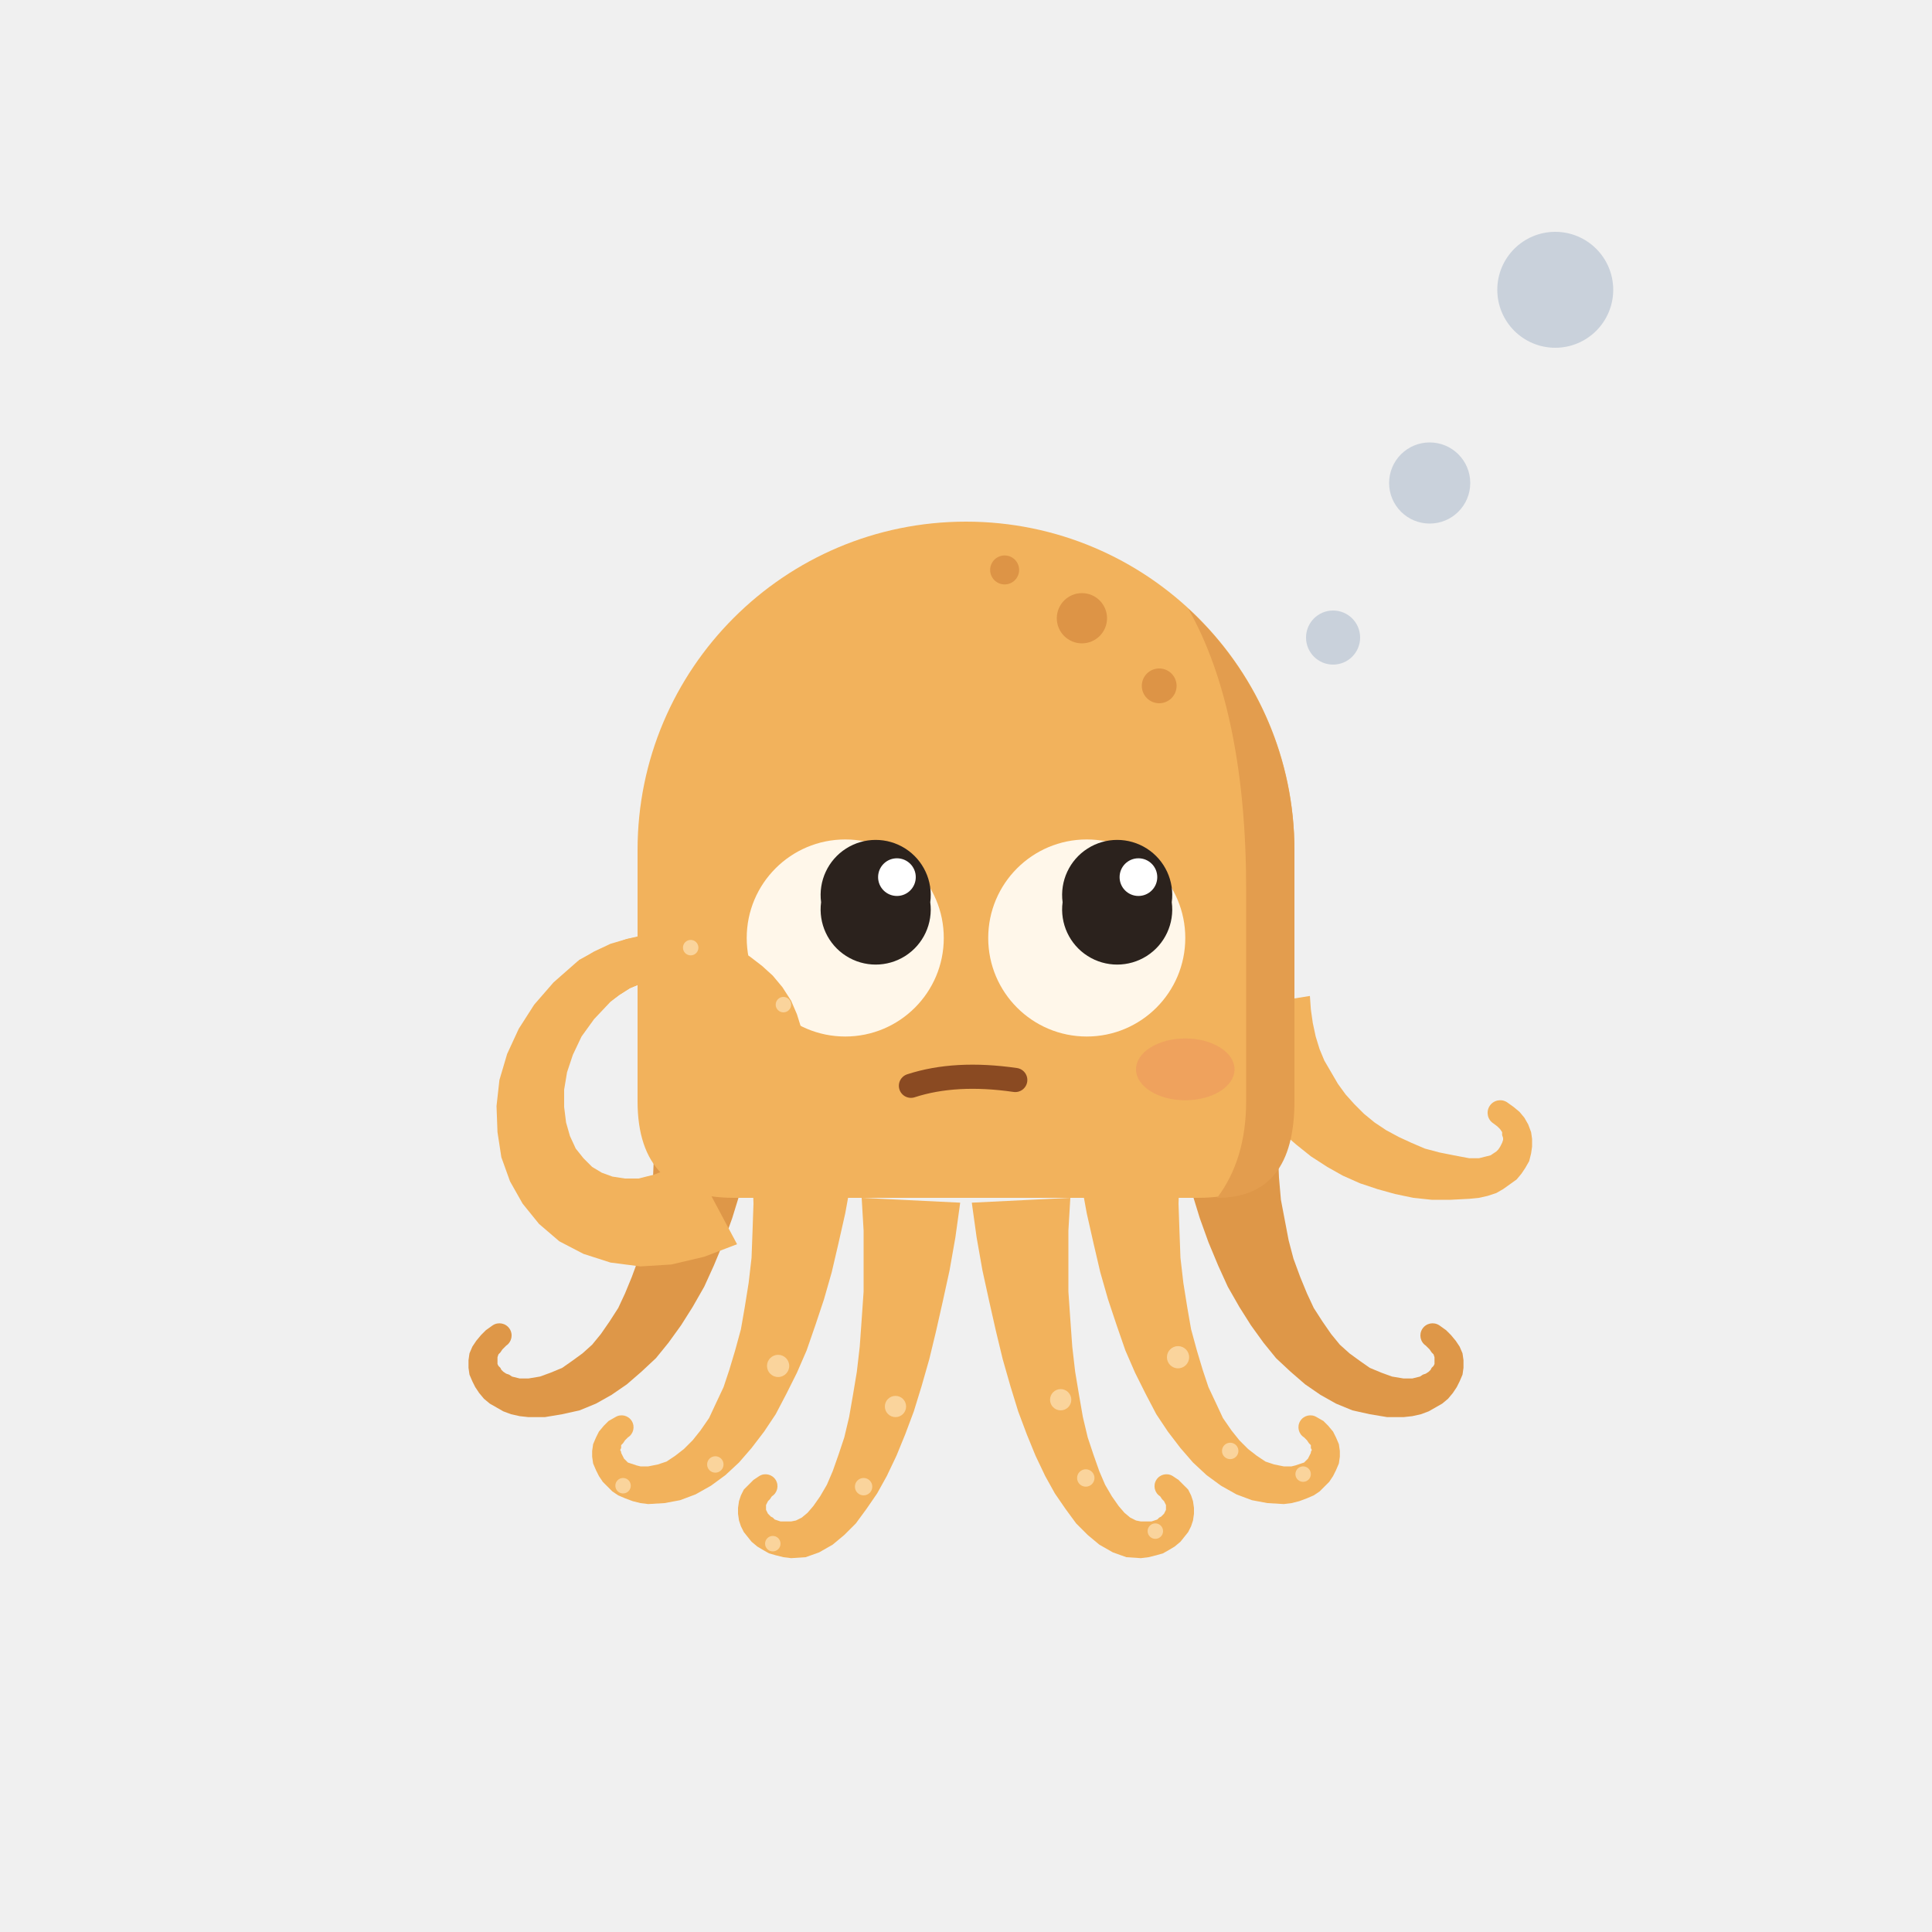
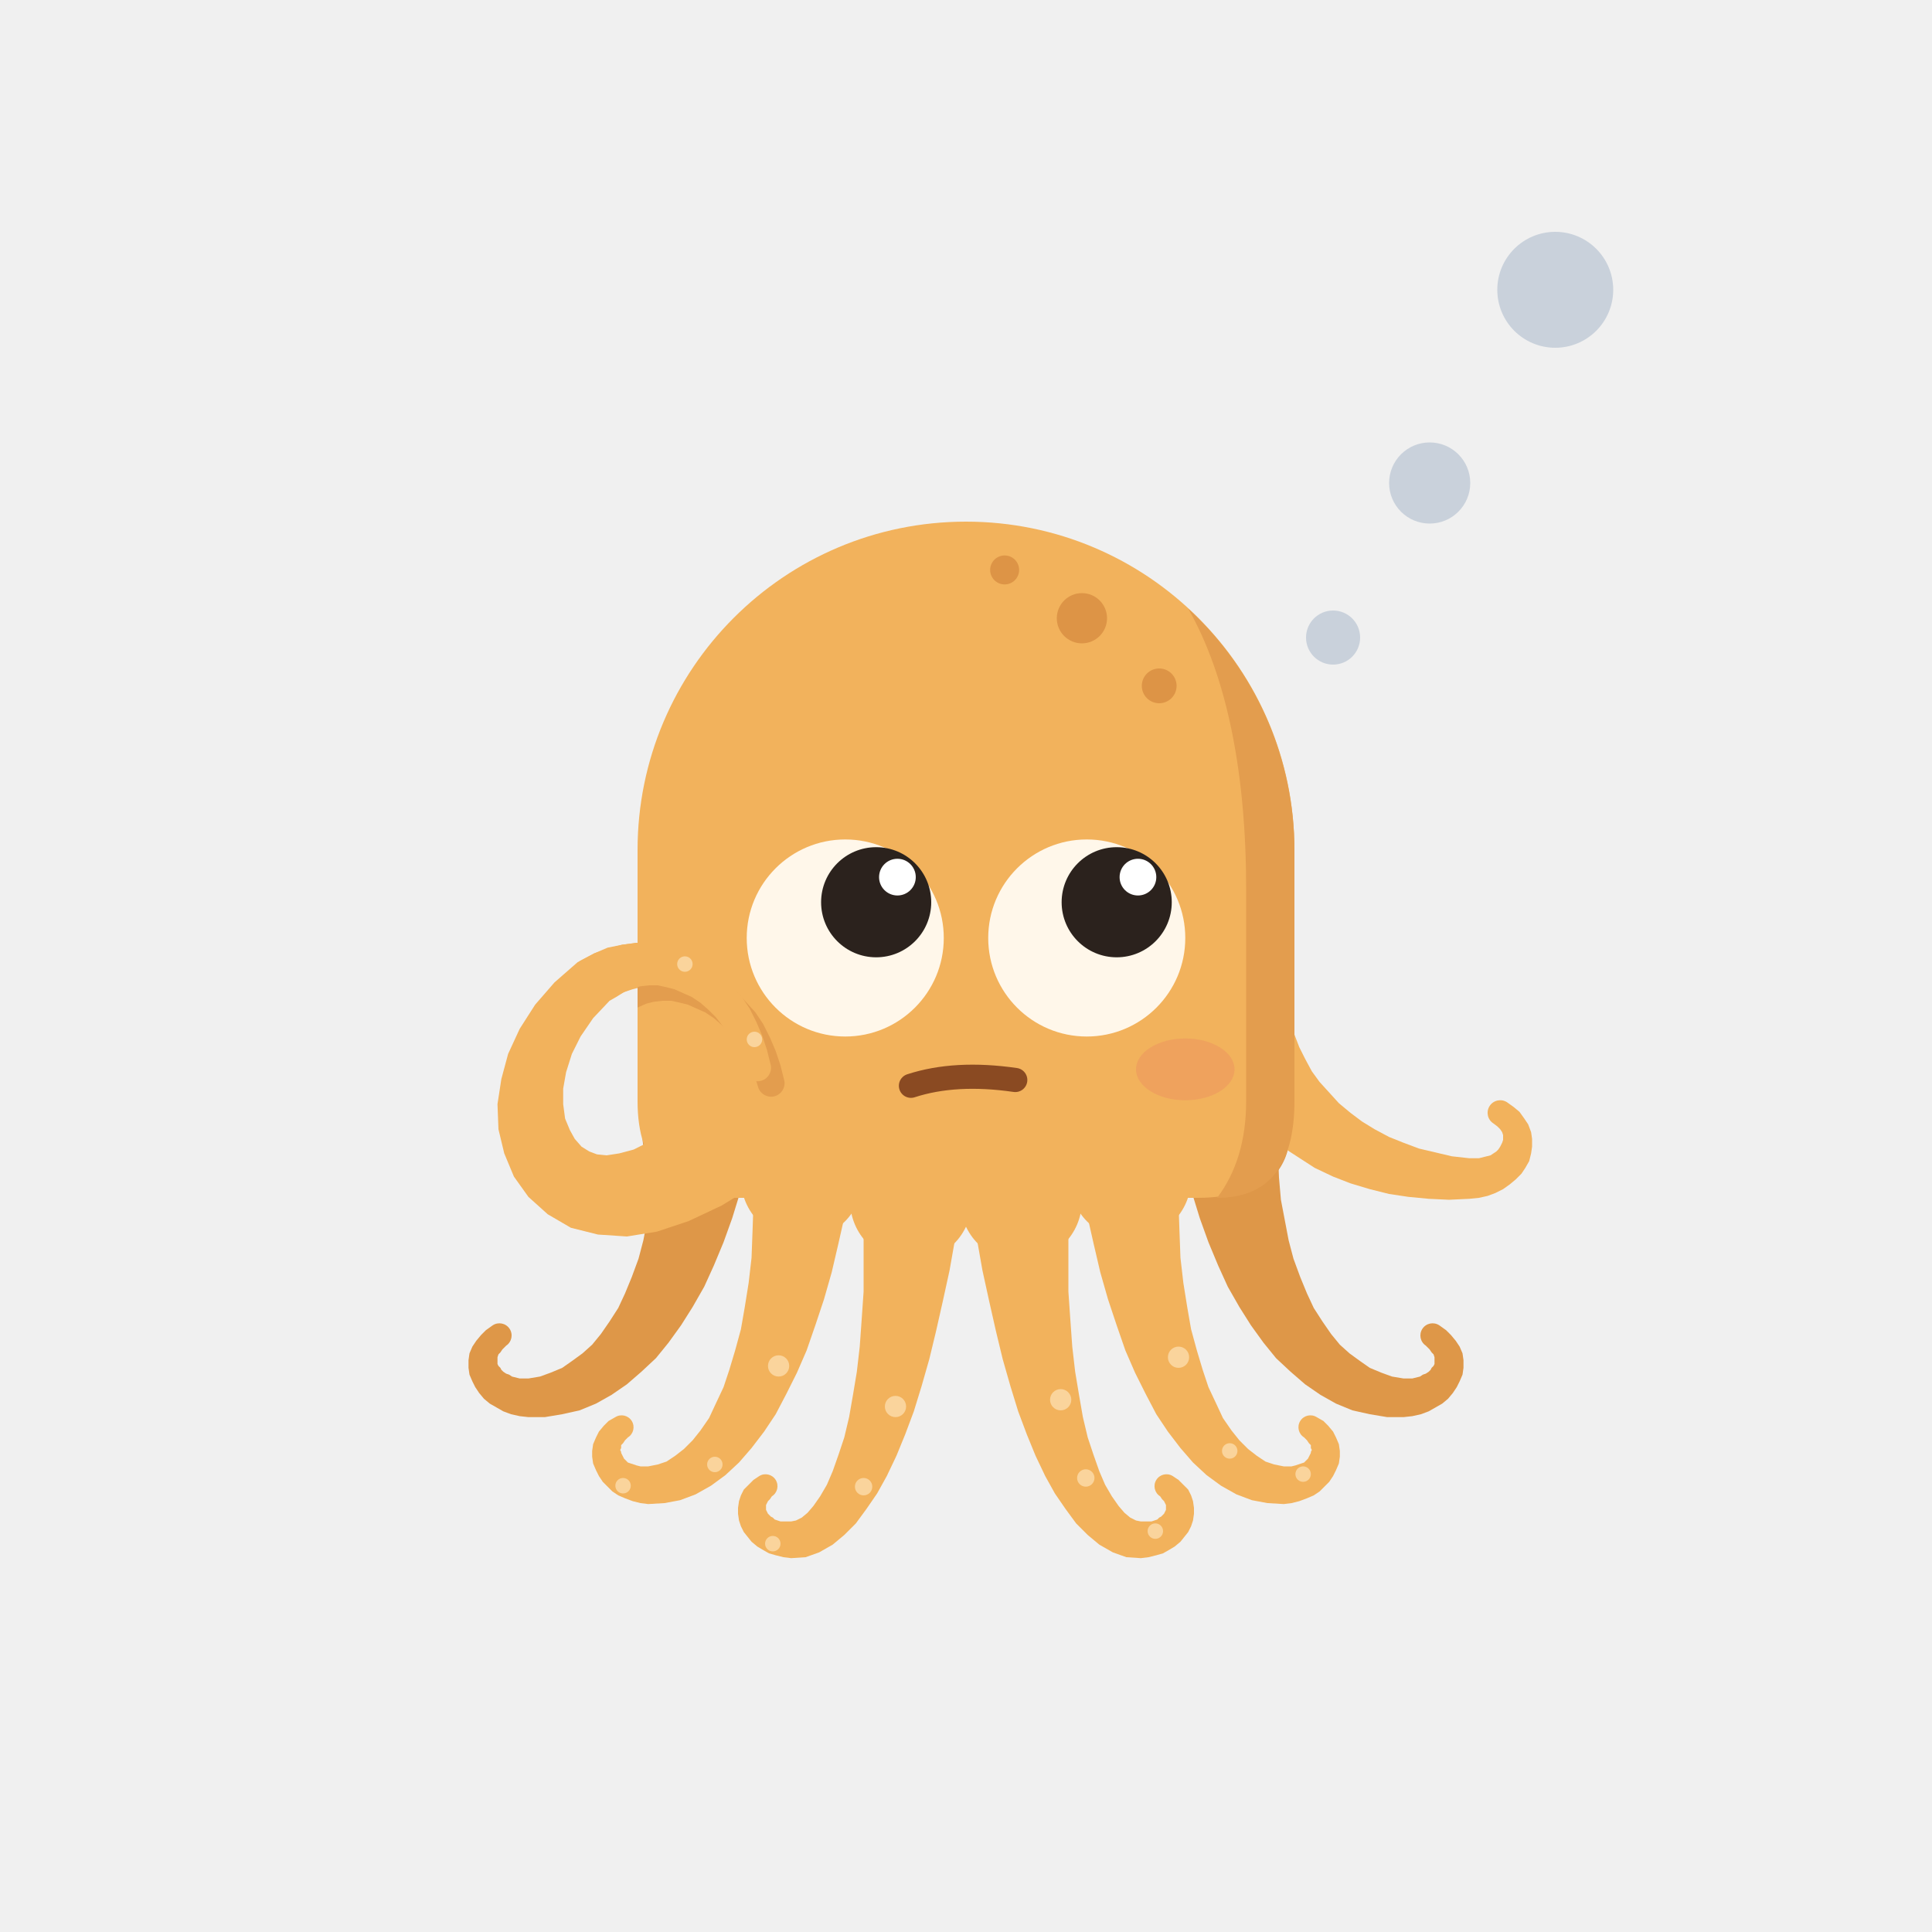
<svg xmlns="http://www.w3.org/2000/svg" viewBox="0 0 200 200" width="512" height="512" role="img" aria-label="Otto pensando, com um tentáculo no queixo">
-   <path d="M67.7 117L67.7 119.5L67.6 121.9L67.4 124.2L67 126.3L66.6 128.4L66.1 130.3L65.4 132.2L64.7 133.9L64 135.4L63.1 136.8L62.2 138.1L61.3 139.2L60.3 140.1L59.2 140.9L58.2 141.6L57 142.1L55.9 142.5L54.7 142.7L54.2 142.7L53.8 142.7L53.4 142.6L53 142.5L52.7 142.3L52.4 142.2L52.1 142L51.9 141.8L51.8 141.6L51.6 141.4L51.5 141.2L51.5 140.9L51.5 140.7L51.5 140.5L51.6 140.2L51.8 140L52 139.7L52.4 139.3A1.2 1.2 0 0 0 51 137.2L50.3 137.7L49.8 138.2L49.3 138.8L48.9 139.4L48.6 140.1L48.5 140.8L48.5 141.6L48.6 142.3L48.9 143L49.2 143.6L49.6 144.2L50.1 144.8L50.7 145.3L51.4 145.7L52.1 146.1L52.9 146.4L53.8 146.6L54.7 146.7L56.4 146.7L58.2 146.4L60 146L61.7 145.3L63.3 144.4L64.9 143.3L66.4 142L67.9 140.6L69.2 139L70.5 137.2L71.7 135.3L72.9 133.2L73.9 131L74.9 128.6L75.8 126.1L76.6 123.5L77.3 120.8L77.9 117.9ZM122.1 117.9L122.7 120.8L123.4 123.5L124.2 126.1L125.1 128.6L126.1 131L127.1 133.2L128.3 135.3L129.5 137.2L130.8 139L132.1 140.6L133.6 142L135.1 143.3L136.7 144.4L138.3 145.3L140 146L141.8 146.4L143.6 146.7L145.3 146.7L146.2 146.6L147.1 146.4L147.9 146.1L148.6 145.7L149.3 145.3L149.9 144.8L150.4 144.2L150.8 143.6L151.1 143L151.4 142.3L151.5 141.6L151.5 140.8L151.4 140.1L151.1 139.4L150.7 138.8L150.2 138.2L149.7 137.7L149 137.2A1.2 1.2 0 0 0 147.6 139.3L148 139.7L148.2 140L148.4 140.2L148.5 140.5L148.5 140.7L148.5 140.9L148.5 141.2L148.4 141.4L148.2 141.6L148.1 141.8L147.9 142L147.6 142.2L147.3 142.3L147 142.5L146.6 142.6L146.2 142.7L145.8 142.7L145.3 142.7L144.1 142.5L143 142.1L141.8 141.6L140.8 140.9L139.7 140.1L138.7 139.2L137.8 138.1L136.9 136.8L136 135.4L135.3 133.9L134.6 132.2L133.9 130.3L133.4 128.4L133 126.3L132.6 124.2L132.4 121.9L132.3 119.5L132.3 117Z" fill="#DE9748" />
-   <path d="M71.5 119.8L69.5 120.9L67.7 121.6L66.1 122L64.7 122L63.4 121.8L62.3 121.4L61.3 120.8L60.4 119.9L59.6 118.9L59 117.6L58.6 116.2L58.4 114.6L58.4 112.8L58.7 111L59.3 109.2L60.2 107.3L61.5 105.5L63.2 103.7L64.1 103L65.2 102.3L66.4 101.8L67.6 101.4L68.8 101.2L70 101L71.2 101L72.4 101.1L73.6 101.4L74.7 101.7L75.8 102.2L76.8 102.8L77.7 103.4L78.5 104.2L79.2 105.2L79.7 106.2L80.2 107.3L80.5 108.6A1.4 1.4 0 0 0 83.2 108.2L83 106.6L82.5 105L81.9 103.6L81 102.2L80.1 101L78.9 99.9L77.7 99L76.3 98.2L74.8 97.6L73.3 97.1L71.7 96.8L70 96.6L68.3 96.6L66.6 96.8L64.9 97.2L63.2 97.7L61.5 98.5L59.8 99.5L57.3 101.7L55.3 104L53.7 106.5L52.5 109.1L51.7 111.8L51.4 114.5L51.5 117.2L51.9 119.8L52.8 122.3L54.1 124.6L55.8 126.7L57.9 128.5L60.4 129.8L63.2 130.7L66.3 131.1L69.5 130.9L72.9 130.1L76.3 128.8Z" fill="#F2B25C" />
-   <path d="M77.9 121.7L78 124.6L77.9 127.5L77.8 130.2L77.5 132.8L77.1 135.3L76.7 137.6L76.1 139.8L75.5 141.8L74.9 143.6L74.1 145.3L73.4 146.8L72.5 148.1L71.7 149.1L70.8 150L69.9 150.7L69 151.3L68.1 151.6L67.1 151.8L66.7 151.8L66.3 151.8L65.9 151.7L65.6 151.6L65.3 151.5L65 151.4L64.8 151.2L64.6 151L64.5 150.8L64.4 150.6L64.3 150.4L64.3 150.3L64.2 150.1L64.3 149.9L64.3 149.6L64.5 149.4L64.7 149.1L65 148.8A1.2 1.2 0 0 0 63.7 146.7L63 147.1L62.5 147.6L62 148.2L61.7 148.8L61.4 149.5L61.3 150.2L61.3 150.8L61.4 151.5L61.7 152.2L62 152.8L62.4 153.4L62.9 153.9L63.4 154.4L64 154.8L64.7 155.1L65.5 155.4L66.3 155.6L67.1 155.7L68.8 155.6L70.4 155.3L72 154.7L73.6 153.8L75.1 152.7L76.5 151.4L77.8 149.9L79.1 148.2L80.3 146.4L81.4 144.3L82.5 142.1L83.5 139.8L84.4 137.2L85.3 134.5L86.1 131.7L86.8 128.7L87.5 125.6L88.1 122.3ZM89.2 124L89.4 127.4L89.4 130.6L89.4 133.7L89.2 136.6L89 139.4L88.7 142L88.3 144.4L87.9 146.7L87.4 148.8L86.8 150.6L86.2 152.3L85.6 153.7L84.9 154.9L84.2 155.9L83.6 156.6L83 157.1L82.4 157.4L81.9 157.5L81.5 157.5L81.1 157.5L80.8 157.5L80.5 157.4L80.2 157.3L80 157.1L79.8 157L79.6 156.8L79.5 156.7L79.4 156.5L79.3 156.3L79.3 156.2L79.3 156L79.3 155.8L79.4 155.6L79.5 155.4L79.7 155.2L79.9 154.9A1.2 1.2 0 0 0 78.6 152.8L78 153.2L77.5 153.7L77 154.2L76.7 154.8L76.5 155.4L76.4 156.1L76.4 156.7L76.5 157.4L76.7 158L77 158.6L77.4 159.1L77.8 159.6L78.4 160.1L78.9 160.4L79.6 160.8L80.3 161L81.1 161.2L81.9 161.3L83.4 161.2L84.8 160.7L86.2 159.9L87.4 158.9L88.6 157.7L89.7 156.2L90.8 154.6L91.8 152.8L92.8 150.7L93.7 148.5L94.6 146.1L95.4 143.5L96.2 140.7L96.9 137.8L97.6 134.7L98.3 131.5L98.9 128.1L99.4 124.5ZM100.6 124.5L101.1 128.1L101.7 131.5L102.4 134.7L103.1 137.8L103.8 140.7L104.6 143.5L105.4 146.1L106.3 148.5L107.2 150.7L108.2 152.8L109.2 154.6L110.3 156.2L111.4 157.7L112.6 158.9L113.8 159.9L115.2 160.7L116.6 161.2L118.1 161.3L118.9 161.2L119.7 161L120.4 160.8L121.1 160.4L121.6 160.1L122.2 159.6L122.6 159.1L123 158.6L123.3 158L123.5 157.4L123.6 156.7L123.6 156.1L123.5 155.4L123.3 154.8L123 154.2L122.5 153.7L122 153.2L121.4 152.8A1.2 1.2 0 0 0 120.1 154.9L120.3 155.2L120.5 155.4L120.6 155.6L120.7 155.8L120.7 156L120.7 156.2L120.7 156.3L120.6 156.5L120.5 156.7L120.4 156.8L120.2 157L120 157.1L119.8 157.3L119.5 157.4L119.2 157.5L118.9 157.5L118.5 157.5L118.1 157.5L117.6 157.4L117 157.1L116.4 156.6L115.8 155.9L115.1 154.9L114.4 153.7L113.8 152.3L113.2 150.6L112.6 148.8L112.1 146.7L111.7 144.4L111.3 142L111 139.4L110.8 136.6L110.6 133.7L110.6 130.6L110.6 127.4L110.8 124ZM111.9 122.3L112.5 125.6L113.2 128.7L113.9 131.7L114.7 134.5L115.6 137.2L116.5 139.8L117.5 142.1L118.6 144.3L119.7 146.4L120.9 148.2L122.2 149.9L123.5 151.4L124.9 152.7L126.4 153.8L128 154.7L129.6 155.3L131.2 155.6L132.9 155.7L133.7 155.6L134.5 155.4L135.3 155.1L136 154.8L136.6 154.4L137.1 153.9L137.6 153.4L138 152.8L138.3 152.2L138.6 151.5L138.7 150.8L138.7 150.2L138.6 149.5L138.3 148.8L138 148.2L137.5 147.6L137 147.1L136.3 146.7A1.2 1.2 0 0 0 135 148.8L135.3 149.1L135.5 149.4L135.7 149.6L135.7 149.9L135.8 150.1L135.7 150.3L135.7 150.4L135.6 150.6L135.5 150.8L135.4 151L135.2 151.2L135 151.4L134.7 151.5L134.4 151.6L134.1 151.7L133.7 151.8L133.3 151.8L132.9 151.8L131.9 151.6L131 151.3L130.1 150.7L129.2 150L128.3 149.1L127.5 148.1L126.6 146.8L125.9 145.3L125.1 143.6L124.5 141.8L123.9 139.8L123.3 137.6L122.9 135.3L122.5 132.8L122.2 130.2L122.1 127.5L122 124.6L122.1 121.7ZM125.6 104.7L126.2 106.8L127 108.8L127.9 110.7L128.9 112.5L130.1 114.2L131.4 115.8L132.7 117.2L134.2 118.5L135.7 119.7L137.4 120.8L139 121.7L140.8 122.5L142.6 123.1L144.4 123.6L146.3 124L148.2 124.2L150.2 124.2L152.1 124.1L153.1 124L154 123.8L154.9 123.5L155.6 123.1L156.3 122.6L157 122.1L157.5 121.5L157.9 120.9L158.3 120.2L158.5 119.4L158.6 118.7L158.6 117.9L158.5 117.2L158.2 116.4L157.8 115.7L157.3 115.1L156.7 114.6L156 114.1A1.2 1.2 0 0 0 154.6 116.3L155 116.6L155.3 116.9L155.5 117.2L155.5 117.5L155.6 117.8L155.6 118L155.5 118.3L155.4 118.5L155.3 118.7L155.1 119L154.9 119.2L154.6 119.4L154.3 119.6L153.9 119.7L153.5 119.8L153.1 119.9L152.6 119.9L152.1 119.9L150.5 119.6L149 119.3L147.5 118.9L146.1 118.3L144.8 117.7L143.5 117L142.3 116.2L141.2 115.3L140.2 114.3L139.3 113.3L138.5 112.2L137.8 111L137.1 109.8L136.6 108.6L136.2 107.3L135.9 105.9L135.7 104.5L135.6 103.1Z" fill="#F2B25C" />
-   <path d="M79.4 141.4a1.1 1.1 0 1 0 2.3 0a1.1 1.1 0 1 0 -2.3 0M73.2 151.6a0.8 0.8 0 1 0 1.7 0a0.8 0.8 0 1 0 -1.7 0M63.7 153.8a0.8 0.8 0 1 0 1.6 0a0.8 0.8 0 1 0 -1.6 0M91.6 145.6a1.1 1.1 0 1 0 2.2 0a1.1 1.1 0 1 0 -2.2 0M88.5 153.9a0.9 0.9 0 1 0 1.8 0a0.9 0.9 0 1 0 -1.8 0M79.2 159.8a0.8 0.8 0 1 0 1.6 0a0.8 0.8 0 1 0 -1.6 0M108.7 144.9a1.1 1.1 0 1 0 2.2 0a1.1 1.1 0 1 0 -2.2 0M111.5 153a0.9 0.9 0 1 0 1.8 0a0.9 0.9 0 1 0 -1.8 0M118.8 158.5a0.8 0.8 0 1 0 1.6 0a0.8 0.8 0 1 0 -1.6 0M120.8 140.5a1.1 1.1 0 1 0 2.3 0a1.1 1.1 0 1 0 -2.3 0M126.5 150.2a0.8 0.8 0 1 0 1.7 0a0.8 0.8 0 1 0 -1.7 0M134.1 152.6a0.8 0.8 0 1 0 1.6 0a0.8 0.8 0 1 0 -1.6 0" fill="#FAD49C" />
+   <path d="M66.5 117.5a6.3 6.3 0 1 0 12.6 0a6.3 6.3 0 1 0 -12.6 0Z" fill="#DE9748" />
+   <path d="M67.7 117L67.7 119.5L67.6 121.9L67.4 124.2L67 126.3L66.6 128.4L66.1 130.3L65.4 132.2L64.7 133.9L64 135.4L63.1 136.8L62.2 138.1L61.3 139.2L60.3 140.1L59.2 140.9L58.2 141.6L57 142.1L55.9 142.5L54.7 142.7L54.2 142.7L53.8 142.7L53.4 142.6L53 142.5L52.7 142.3L52.4 142.2L52.1 142L51.9 141.8L51.8 141.6L51.6 141.4L51.5 141.2L51.5 140.9L51.5 140.7L51.5 140.5L51.6 140.2L51.8 140L52 139.7L52.4 139.3A1.2 1.2 0 0 0 51 137.2L50.3 137.7L49.8 138.2L49.3 138.8L48.9 139.4L48.6 140.1L48.5 140.8L48.5 141.6L48.6 142.3L48.9 143L49.2 143.6L49.6 144.2L50.1 144.8L50.7 145.3L51.4 145.7L52.1 146.1L52.9 146.4L53.8 146.6L54.7 146.7L56.4 146.7L58.2 146.4L60 146L61.7 145.3L63.3 144.4L64.9 143.3L66.4 142L67.9 140.6L69.2 139L70.5 137.2L71.7 135.3L72.9 133.2L73.9 131L74.9 128.6L75.8 126.1L76.6 123.5L77.3 120.8L77.9 117.9Z" fill="#DE9748" />
+   <path d="M120.9 117.5a6.3 6.3 0 1 0 12.6 0a6.3 6.3 0 1 0 -12.6 0Z" fill="#DE9748" />
+   <path d="M122.1 117.9L122.7 120.8L123.4 123.5L124.2 126.1L125.1 128.6L126.1 131L127.1 133.2L128.3 135.3L129.5 137.2L130.8 139L132.1 140.6L133.6 142L135.1 143.3L136.7 144.4L138.3 145.3L140 146L141.8 146.4L143.6 146.7L145.3 146.7L146.2 146.6L147.1 146.4L147.9 146.1L148.6 145.7L149.3 145.3L149.9 144.8L150.4 144.2L150.8 143.6L151.1 143L151.4 142.3L151.5 141.6L151.5 140.8L151.4 140.1L151.1 139.4L150.7 138.8L150.2 138.2L149.7 137.7L149 137.2A1.2 1.2 0 0 0 147.6 139.3L148 139.7L148.2 140L148.4 140.2L148.5 140.5L148.5 140.7L148.5 140.9L148.5 141.2L148.4 141.4L148.2 141.6L148.1 141.8L147.9 142L147.6 142.2L147.3 142.3L147 142.5L146.6 142.6L146.2 142.7L145.8 142.7L145.3 142.7L144.1 142.5L143 142.1L141.8 141.6L140.8 140.9L139.7 140.1L138.7 139.2L137.8 138.1L136.9 136.8L136 135.4L135.3 133.9L134.6 132.2L133.9 130.3L133.4 128.4L133 126.3L132.6 124.2L132.4 121.9L132.3 119.5L132.3 117Z" fill="#DE9748" />
+   <path d="M71.9 114.6L69.5 116.7L67.4 118.1L65.6 119L64.1 119.4L62.8 119.6L61.8 119.5L61 119.2L60.2 118.7L59.5 117.9L59 117L58.5 115.8L58.3 114.3L58.3 112.7L58.6 111L59.2 109.1L60.1 107.3L61.4 105.4L63.1 103.6L63.8 103.2L64.6 102.7L65.5 102.4L66.3 102.2L67.2 102.1L68.1 102.1L69 102.2L69.8 102.4L70.7 102.8L71.6 103.2L72.4 103.8L73.3 104.5L74.1 105.3L74.8 106.3L75.5 107.3L76.1 108.4L76.7 109.7L77.1 111A1.4 1.4 0 0 0 79.8 110.3L79.4 108.7L78.9 107.2L78.3 105.8L77.6 104.4L76.8 103.2L75.9 102L74.9 101L73.8 100.1L72.6 99.3L71.4 98.6L70.1 98.1L68.7 97.8L67.3 97.6L65.9 97.6L64.4 97.8L62.9 98.1L61.5 98.7L59.8 99.6L57.4 101.7L55.4 104L53.8 106.5L52.6 109.1L51.9 111.7L51.5 114.3L51.6 116.9L52.2 119.4L53.2 121.8L54.7 123.9L56.7 125.7L59.1 127.1L61.9 127.8L64.9 128L68 127.5L71.3 126.4L74.7 124.8L78.3 122.6Z" fill="#F2B25C" />
+   <path d="M76.7 122a6.3 6.3 0 1 0 12.6 0a6.3 6.3 0 1 0 -12.6 0Z" fill="#F2B25C" />
+   <path d="M77.9 121.7L78 124.6L77.9 127.5L77.8 130.2L77.5 132.8L77.1 135.3L76.7 137.6L76.1 139.8L75.5 141.8L74.9 143.6L74.1 145.3L73.4 146.8L72.5 148.1L71.7 149.1L70.8 150L69.9 150.7L69 151.3L68.1 151.6L67.1 151.8L66.7 151.8L66.3 151.8L65.9 151.7L65.6 151.6L65.3 151.5L65 151.4L64.8 151.2L64.6 151L64.5 150.8L64.4 150.6L64.3 150.4L64.3 150.3L64.2 150.1L64.3 149.9L64.3 149.6L64.5 149.4L64.7 149.1L65 148.8A1.2 1.2 0 0 0 63.7 146.7L63 147.1L62.5 147.6L62 148.2L61.7 148.8L61.4 149.5L61.3 150.2L61.3 150.8L61.4 151.5L61.7 152.2L62 152.8L62.4 153.4L62.9 153.9L63.4 154.4L64 154.8L64.7 155.1L65.5 155.4L66.3 155.6L67.1 155.7L68.8 155.6L70.4 155.3L72 154.7L73.6 153.8L75.1 152.7L76.5 151.4L77.8 149.9L79.1 148.2L80.3 146.4L81.4 144.3L82.5 142.1L83.5 139.8L84.4 137.2L85.3 134.5L86.1 131.7L86.8 128.7L87.5 125.6L88.1 122.3Z" fill="#F2B25C" />
+   <path d="M79.5 141.4a1.1 1.1 0 1 0 2.2 0a1.1 1.1 0 1 0 -2.2 0M73.2 151.6a0.8 0.8 0 1 0 1.6 0a0.8 0.8 0 1 0 -1.6 0M63.7 153.8a0.8 0.8 0 1 0 1.6 0a0.8 0.8 0 1 0 -1.6 0" fill="#FAD49C" />
+   <path d="M88 124.3a6.3 6.3 0 1 0 12.6 0a6.3 6.3 0 1 0 -12.6 0Z" fill="#F2B25C" />
+   <path d="M89.2 124L89.4 127.4L89.4 130.6L89.4 133.7L89.2 136.6L89 139.4L88.7 142L88.3 144.4L87.9 146.7L87.4 148.8L86.8 150.6L86.2 152.3L85.6 153.7L84.9 154.9L84.2 155.9L83.6 156.6L83 157.1L82.4 157.4L81.9 157.5L81.5 157.5L81.1 157.5L80.8 157.5L80.5 157.4L80.2 157.3L80 157.1L79.8 157L79.6 156.8L79.5 156.7L79.4 156.5L79.3 156.3L79.3 156.2L79.3 156L79.3 155.8L79.4 155.6L79.5 155.4L79.7 155.2L79.9 154.9A1.2 1.2 0 0 0 78.6 152.8L78 153.2L77.5 153.7L77 154.2L76.7 154.8L76.5 155.4L76.4 156.1L76.4 156.7L76.5 157.4L76.7 158L77 158.6L77.4 159.1L77.8 159.6L78.4 160.1L78.9 160.4L79.6 160.8L80.3 161L81.1 161.2L81.9 161.3L83.4 161.2L84.8 160.7L86.2 159.9L87.4 158.9L88.6 157.7L89.7 156.2L90.8 154.6L91.8 152.8L92.8 150.7L93.7 148.5L94.6 146.1L95.4 143.5L96.2 140.7L96.9 137.8L97.6 134.7L98.3 131.5L98.9 128.1L99.4 124.5Z" fill="#F2B25C" />
+   <path d="M91.6 145.6a1.1 1.1 0 1 0 2.2 0a1.1 1.1 0 1 0 -2.2 0M88.5 153.9a0.9 0.9 0 1 0 1.8 0a0.9 0.9 0 1 0 -1.8 0M79.2 159.8a0.8 0.8 0 1 0 1.6 0a0.8 0.8 0 1 0 -1.6 0" fill="#FAD49C" />
+   <path d="M99.4 124.3a6.3 6.3 0 1 0 12.6 0a6.3 6.3 0 1 0 -12.6 0Z" fill="#F2B25C" />
+   <path d="M100.6 124.5L101.1 128.1L101.7 131.5L102.4 134.7L103.1 137.8L103.8 140.7L104.6 143.5L105.4 146.1L106.3 148.5L107.2 150.7L108.2 152.8L109.2 154.6L110.3 156.2L111.4 157.7L112.6 158.9L113.8 159.9L115.2 160.7L116.6 161.2L118.1 161.3L118.9 161.2L119.7 161L120.4 160.8L121.1 160.4L121.6 160.1L122.2 159.6L122.6 159.1L123 158.6L123.3 158L123.5 157.4L123.6 156.7L123.6 156.1L123.5 155.4L123.3 154.8L123 154.2L122.5 153.7L122 153.2L121.4 152.8A1.2 1.2 0 0 0 120.1 154.9L120.3 155.2L120.5 155.4L120.6 155.6L120.7 155.8L120.7 156L120.7 156.2L120.7 156.3L120.6 156.5L120.5 156.7L120.4 156.8L120.2 157L120 157.1L119.8 157.3L119.5 157.4L119.2 157.5L118.9 157.5L118.5 157.5L118.1 157.5L117.6 157.4L117 157.1L116.4 156.6L115.8 155.9L115.1 154.9L114.4 153.7L113.8 152.3L113.2 150.6L112.6 148.8L112.1 146.7L111.7 144.4L111.3 142L111 139.4L110.8 136.6L110.6 133.7L110.6 130.6L110.6 127.4L110.8 124Z" fill="#F2B25C" />
+   <path d="M108.7 144.9a1.1 1.1 0 1 0 2.2 0a1.1 1.1 0 1 0 -2.2 0M111.5 153a0.9 0.9 0 1 0 1.8 0a0.9 0.9 0 1 0 -1.8 0M118.8 158.5a0.8 0.8 0 1 0 1.6 0a0.8 0.8 0 1 0 -1.6 0" fill="#FAD49C" />
+   <path d="M110.7 122a6.3 6.3 0 1 0 12.6 0a6.3 6.3 0 1 0 -12.6 0Z" fill="#F2B25C" />
+   <path d="M111.9 122.3L112.5 125.6L113.2 128.7L113.9 131.7L114.7 134.5L115.6 137.2L116.5 139.8L117.5 142.1L118.6 144.3L119.7 146.4L120.9 148.2L122.2 149.9L123.5 151.4L124.9 152.7L126.4 153.8L128 154.7L129.6 155.3L131.2 155.6L132.9 155.7L133.7 155.6L134.5 155.4L135.3 155.1L136 154.8L136.6 154.4L137.1 153.9L137.6 153.4L138 152.8L138.3 152.2L138.6 151.5L138.7 150.8L138.7 150.2L138.6 149.5L138.3 148.8L138 148.2L137.5 147.6L137 147.1L136.3 146.7A1.2 1.2 0 0 0 135 148.8L135.3 149.1L135.5 149.4L135.7 149.6L135.7 149.9L135.8 150.1L135.7 150.3L135.7 150.4L135.6 150.6L135.5 150.8L135.4 151L135.2 151.2L135 151.4L134.7 151.5L134.4 151.6L134.1 151.7L133.7 151.8L133.3 151.8L132.9 151.8L131.9 151.6L131 151.3L130.1 150.7L129.2 150L128.3 149.1L127.5 148.1L126.6 146.8L125.9 145.3L125.1 143.6L124.5 141.8L123.9 139.8L123.3 137.6L122.9 135.3L122.5 132.8L122.2 130.2L122.1 127.5L122 124.6L122.1 121.7Z" fill="#F2B25C" />
+   <path d="M120.9 140.5a1.1 1.1 0 1 0 2.2 0a1.1 1.1 0 1 0 -2.2 0M126.5 150.2a0.8 0.8 0 1 0 1.6 0a0.8 0.8 0 1 0 -1.6 0M134.1 152.6a0.8 0.8 0 1 0 1.6 0a0.8 0.8 0 1 0 -1.6 0" fill="#FAD49C" />
+   <path d="M123.3 104.7L124 106.9L124.9 108.9L125.8 110.9L127 112.7L128.2 114.4L129.6 115.9L131.1 117.4L132.7 118.7L134.4 119.8L136.1 120.9L138 121.8L139.8 122.5L141.8 123.1L143.8 123.6L145.8 123.9L147.9 124.1L150 124.2L152.1 124.1L153.1 124L154 123.8L154.8 123.5L155.6 123.1L156.3 122.6L156.9 122.1L157.5 121.5L157.9 120.9L158.3 120.2L158.5 119.4L158.6 118.7L158.6 117.9L158.5 117.2L158.2 116.4L157.8 115.8L157.3 115.1L156.7 114.6L156 114.1A1.2 1.2 0 0 0 154.6 116.3L155 116.6L155.3 116.9L155.5 117.2L155.6 117.5L155.6 117.8L155.6 118L155.5 118.3L155.4 118.5L155.3 118.7L155.1 119L154.9 119.2L154.6 119.4L154.3 119.6L153.9 119.7L153.5 119.8L153.1 119.9L152.6 119.9L152.1 119.9L150.3 119.7L148.6 119.3L146.9 118.9L145.3 118.3L143.8 117.7L142.3 116.9L141 116.1L139.8 115.2L138.6 114.2L137.6 113.1L136.6 112L135.8 110.9L135.1 109.6L134.5 108.4L134 107.1L133.7 105.8L133.4 104.4L133.4 103Z" fill="#F2B25C" />
  <path d="M66 88A34 34 0 0 1 134 88V114Q134 124 124 124H76Q66 124 66 114Z" fill="#F2B25C" />
  <path d="M123 63A34 34 0 0 1 134 88V114Q134 124 126 124Q129 120 129 114V92C129 80 127 70 123 63Z" fill="#E39D4E" />
  <path d="M109.4 64a2.6 2.6 0 1 0 5.2 0a2.6 2.6 0 1 0 -5.2 0ZM118.2 71a1.8 1.8 0 1 0 3.6 0a1.8 1.8 0 1 0 -3.6 0ZM102.5 59a1.5 1.5 0 1 0 3 0a1.5 1.5 0 1 0 -3 0Z" fill="#DD9446" />
  <path d="M77.3 97.1a10.2 10.2 0 1 0 20.4 0a10.2 10.2 0 1 0 -20.4 0ZM102.3 97.1a10.2 10.2 0 1 0 20.4 0a10.2 10.2 0 1 0 -20.4 0Z" fill="#FFF7EA" />
-   <path d="M85 93.4a5.7 5.7 0 1 0 11.3 0a5.7 5.7 0 1 0 -11.3 0ZM110 93.4a5.7 5.7 0 1 0 11.3 0a5.7 5.7 0 1 0 -11.3 0Z" fill="#2B221D" />
-   <path d="M90.9 90.8a1.9 1.9 0 1 0 3.9 0a1.9 1.9 0 1 0 -3.9 0ZM115.9 90.8a1.9 1.9 0 1 0 3.9 0a1.9 1.9 0 1 0 -3.9 0Z" fill="#FFFFFF" />
+   <path d="M85 93.4a5.7 5.7 0 1 0 11.4 0a5.7 5.7 0 1 0 -11.4 0ZM109.9 93.4a5.7 5.7 0 1 0 11.4 0a5.7 5.7 0 1 0 -11.4 0Z" fill="#2B221D" />
+   <path d="M91 90.8a1.9 1.9 0 1 0 3.8 0a1.9 1.9 0 1 0 -3.8 0ZM115.9 90.8a1.9 1.9 0 1 0 3.8 0a1.9 1.9 0 1 0 -3.8 0Z" fill="#FFFFFF" />
  <ellipse cx="122.7" cy="110.7" rx="5.1" ry="3.2" fill="#EC8F5E" opacity="0.45" />
  <path d="M94.3 112.4Q98.9 110.9 105.1 111.8" fill="none" stroke="#8A4A22" stroke-width="2.5" stroke-linecap="round" stroke-linejoin="round" />
-   <path d="M63 103.8L64.1 103L65.2 102.3L66.4 101.8L67.6 101.4L68.8 101.1L70 101L71.3 101L72.5 101.1L73.6 101.3L74.7 101.7L75.8 102.2L76.8 102.7L77.7 103.4L78.5 104.2L79.2 105.1L79.8 106.2L80.2 107.3L80.5 108.6A1.4 1.4 0 0 0 83.2 108.2L83 106.6L82.5 105L81.9 103.6L81 102.2L80 101L78.9 100L77.6 99L76.3 98.3L74.8 97.6L73.3 97.1L71.7 96.8L70 96.7L68.3 96.7L66.6 96.9L64.9 97.2L63.2 97.8L61.6 98.5L59.9 99.4Z" fill="#F2B25C" />
-   <path d="M70.7 98.1a0.8 0.8 0 1 0 1.6 0a0.8 0.8 0 1 0 -1.6 0M80.3 104a0.8 0.8 0 1 0 1.6 0a0.8 0.8 0 1 0 -1.6 0" fill="#FAD49C" />
+   <defs>
+     <clipPath id="otto-think-body">
+       <path d="M66 88A34 34 0 0 1 134 88V114Q134 124 124 124H76Q66 124 66 114Z" />
+     </clipPath>
+   </defs>
+   <g clip-path="url(#otto-think-body)">
+     <path d="M62.9 103.7L63.7 103.1L64.6 102.7L65.5 102.3L66.3 102.1L67.2 102L68.1 102L69 102.2L69.8 102.4L70.7 102.8L71.6 103.2L72.5 103.8L73.3 104.5L74.1 105.3L74.8 106.2L75.5 107.3L76.1 108.4L76.7 109.7L77.1 111A1.4 1.4 0 0 0 79.8 110.3L79.4 108.7L78.9 107.2L78.3 105.8L77.6 104.4L76.8 103.2L75.8 102.1L74.8 101L73.8 100.1L72.6 99.3L71.4 98.7L70.1 98.2L68.7 97.8L67.3 97.6L65.9 97.6L64.4 97.8L62.9 98.2L61.5 98.7L60 99.5Z" fill="#E39D4E" transform="translate(1.4 1.6)" />
+   </g>
+   <path d="M62.9 103.7L63.7 103.1L64.6 102.7L65.5 102.3L66.3 102.1L67.2 102L68.1 102L69 102.2L69.8 102.4L70.7 102.8L71.6 103.2L72.5 103.8L73.3 104.5L74.1 105.3L74.8 106.2L75.5 107.3L76.1 108.4L76.7 109.7L77.1 111A1.4 1.4 0 0 0 79.8 110.3L79.4 108.7L78.9 107.2L78.3 105.8L77.6 104.4L76.8 103.2L75.8 102.1L74.8 101L73.8 100.1L72.6 99.3L71.4 98.7L70.1 98.2L68.7 97.8L67.3 97.6L65.9 97.6L64.4 97.8L62.9 98.2L61.5 98.7L60 99.5Z" fill="#F2B25C" />
+   <path d="M70.1 99.8a0.8 0.8 0 1 0 1.6 0a0.8 0.8 0 1 0 -1.6 0M77.3 107.6a0.8 0.8 0 1 0 1.6 0a0.8 0.8 0 1 0 -1.6 0" fill="#FAD49C" />
  <path d="M135.2 66a2.8 2.8 0 1 0 5.6 0a2.8 2.8 0 1 0 -5.6 0ZM143.8 50a4.2 4.2 0 1 0 8.4 0a4.2 4.2 0 1 0 -8.4 0ZM155 30a6 6 0 1 0 12 0a6 6 0 1 0 -12 0Z" fill="#C9D1DB" />
</svg>
